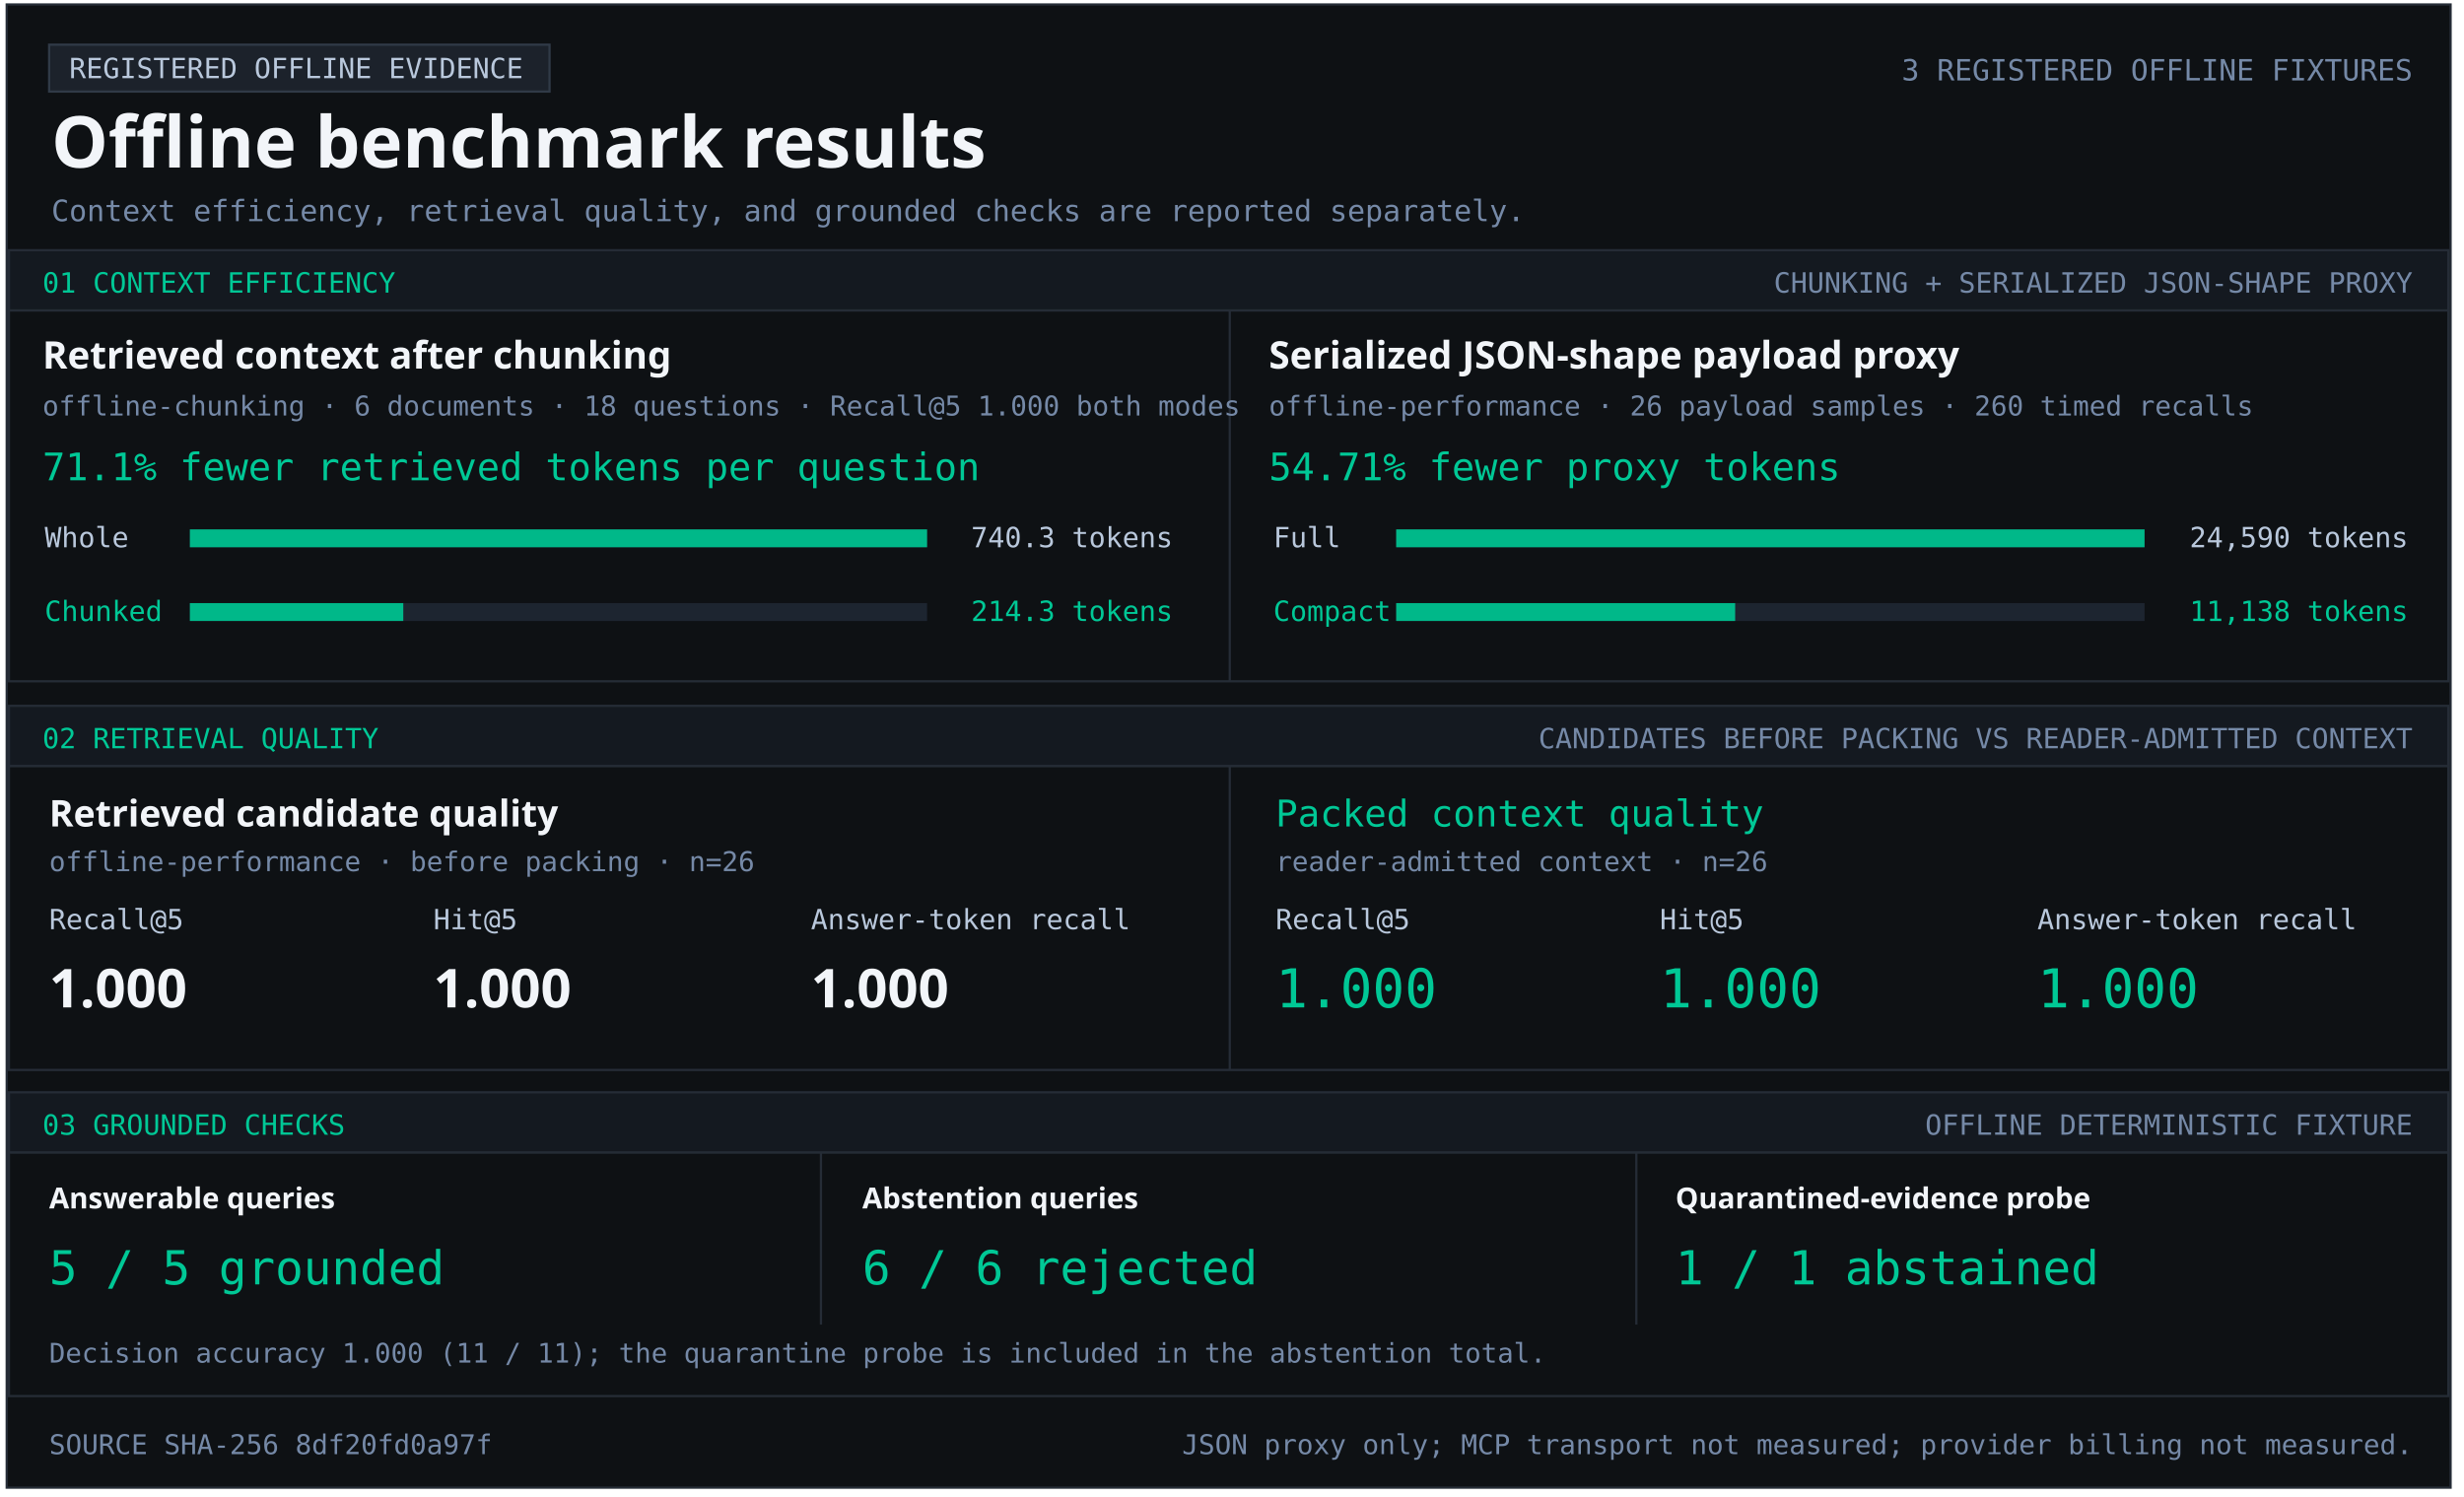
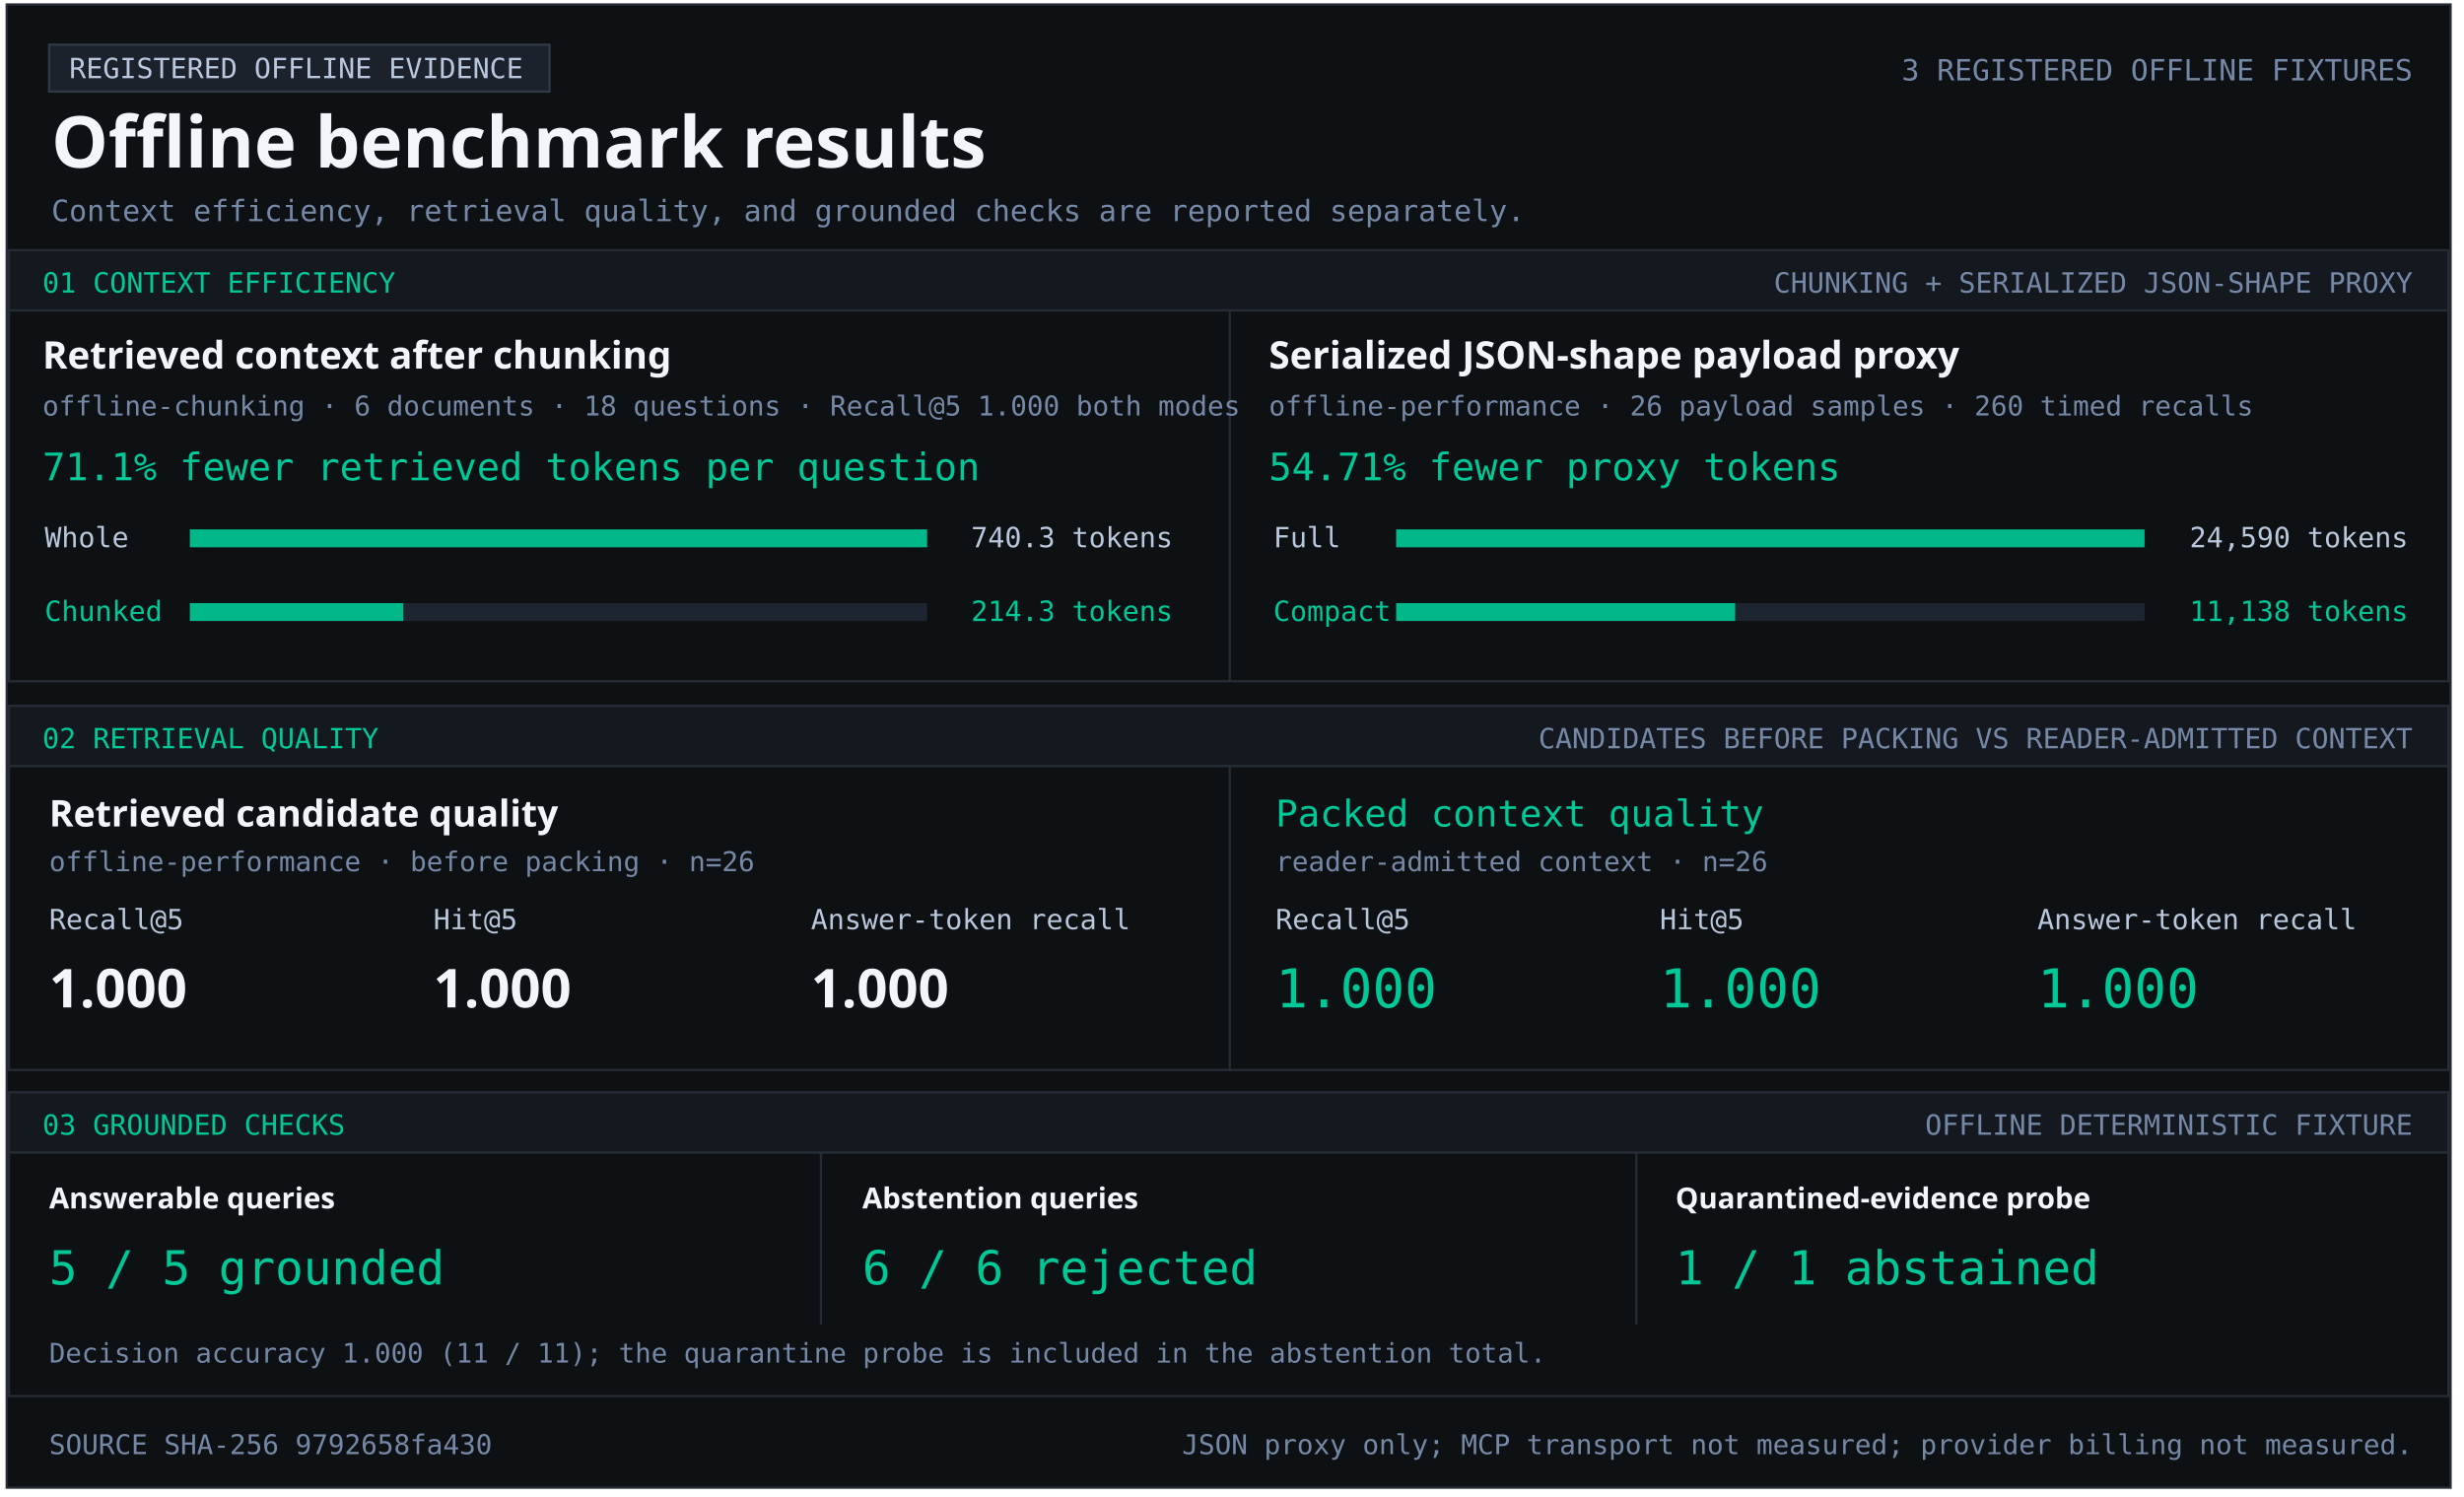
<svg xmlns="http://www.w3.org/2000/svg" width="1103" height="670" viewBox="0 0 1103 670" role="img" aria-labelledby="title desc">
  <style>text{font-family:Consolas,monospace;fill:#b9c8dc} .heading{font-family:Segoe UI,sans-serif;font-weight:700;fill:#f2f5f9} .green{fill:#00c896}.muted{fill:#7589a7}</style>
  <rect x="3" y="2" width="1094" height="664" fill="#0e1114" stroke="#252c36" />
  <rect x="22" y="20" width="224" height="21" fill="#1c222b" stroke="#303a47" />
  <text x="31" y="35" font-size="12.5" text-anchor="start">REGISTERED OFFLINE EVIDENCE</text>
  <text x="23" y="75" font-size="32" class="heading" text-anchor="start">Offline benchmark results</text>
  <text x="1080" y="36" font-size="13.1" class="muted" text-anchor="end">3 REGISTERED OFFLINE FIXTURES</text>
  <text x="23" y="99" font-size="13.2" class="muted" text-anchor="start">Context efficiency, retrieval quality, and grounded checks are reported separately.</text>
  <rect x="4" y="112" width="1092" height="27" fill="#141920" stroke="#252c36" />
  <text x="19" y="131" font-size="12.5" class="green" text-anchor="start">01  CONTEXT EFFICIENCY</text>
  <text x="1080" y="131" font-size="12.5" class="muted" text-anchor="end">CHUNKING + SERIALIZED JSON-SHAPE PROXY</text>
  <rect x="4" y="139" width="1092" height="166" fill="#0e1114" stroke="#252c36" />
  <rect x="550" y="139" width="1" height="166" fill="#252c36" />
  <text x="19" y="165" font-size="17" class="heading" text-anchor="start">Retrieved context after chunking</text>
  <text x="19" y="186" font-size="12.2" class="muted" text-anchor="start">offline-chunking · 6 documents · 18 questions · Recall@5 1.000 both modes</text>
  <text x="19" y="215" font-size="17" class="green" text-anchor="start">71.1% fewer retrieved tokens per question</text>
  <text x="20" y="245" font-size="12.5" text-anchor="start">Whole</text>
  <rect x="85" y="237" width="330" height="8" fill="#1d2530" />
  <rect x="85" y="237" width="330.00" height="8" fill="#00b889" />
  <text x="525" y="245" font-size="12.5" text-anchor="end">740.3 tokens</text>
  <text x="20" y="278" font-size="12.5" class="green" text-anchor="start">Chunked</text>
  <rect x="85" y="270" width="330" height="8" fill="#1d2530" />
  <rect x="85" y="270" width="95.53" height="8" fill="#00b889" />
  <text x="525" y="278" font-size="12.5" class="green" text-anchor="end">214.3 tokens</text>
  <text x="568" y="165" font-size="17" class="heading" text-anchor="start">Serialized JSON-shape payload proxy</text>
  <text x="568" y="186" font-size="12.2" class="muted" text-anchor="start">offline-performance · 26 payload samples · 260 timed recalls</text>
  <text x="568" y="215" font-size="17" class="green" text-anchor="start">54.71% fewer proxy tokens</text>
  <text x="570" y="245" font-size="12.5" text-anchor="start">Full</text>
  <rect x="625" y="237" width="335" height="8" fill="#1d2530" />
  <rect x="625" y="237" width="335.00" height="8" fill="#00b889" />
  <text x="1078" y="245" font-size="12.5" text-anchor="end">24,590 tokens</text>
  <text x="570" y="278" font-size="12.5" class="green" text-anchor="start">Compact</text>
  <rect x="625" y="270" width="335" height="8" fill="#1d2530" />
  <rect x="625" y="270" width="151.74" height="8" fill="#00b889" />
  <text x="1078" y="278" font-size="12.5" class="green" text-anchor="end">11,138 tokens</text>
  <rect x="4" y="316" width="1092" height="27" fill="#141920" stroke="#252c36" />
  <text x="19" y="335" font-size="12.5" class="green" text-anchor="start">02  RETRIEVAL QUALITY</text>
  <text x="1080" y="335" font-size="12.5" class="muted" text-anchor="end">CANDIDATES BEFORE PACKING VS READER-ADMITTED CONTEXT</text>
  <rect x="4" y="343" width="1092" height="136" fill="#0e1114" stroke="#252c36" />
  <rect x="550" y="343" width="1" height="136" fill="#252c36" />
  <text x="22" y="370" font-size="16.5" class="heading" text-anchor="start">Retrieved candidate quality</text>
  <text x="22" y="390" font-size="12.2" class="muted" text-anchor="start">offline-performance · before packing · n=26</text>
  <text x="22" y="416" font-size="12.5" text-anchor="start">Recall@5</text>
  <text x="194" y="416" font-size="12.5" text-anchor="start">Hit@5</text>
  <text x="363" y="416" font-size="12.5" text-anchor="start">Answer-token recall</text>
  <text x="22" y="451" font-size="24" class="heading" text-anchor="start">1.000</text>
  <text x="194" y="451" font-size="24" class="heading" text-anchor="start">1.000</text>
  <text x="363" y="451" font-size="24" class="heading" text-anchor="start">1.000</text>
  <text x="571" y="370" font-size="16.5" class="green" text-anchor="start">Packed context quality</text>
  <text x="571" y="390" font-size="12.2" class="muted" text-anchor="start">reader-admitted context · n=26</text>
  <text x="571" y="416" font-size="12.5" text-anchor="start">Recall@5</text>
  <text x="743" y="416" font-size="12.5" text-anchor="start">Hit@5</text>
  <text x="912" y="416" font-size="12.5" text-anchor="start">Answer-token recall</text>
  <text x="571" y="451" font-size="24" class="green" text-anchor="start">1.000</text>
  <text x="743" y="451" font-size="24" class="green" text-anchor="start">1.000</text>
  <text x="912" y="451" font-size="24" class="green" text-anchor="start">1.000</text>
  <rect x="4" y="489" width="1092" height="27" fill="#141920" stroke="#252c36" />
  <text x="19" y="508" font-size="12.5" class="green" text-anchor="start">03  GROUNDED CHECKS</text>
  <text x="1080" y="508" font-size="12.5" class="muted" text-anchor="end">OFFLINE DETERMINISTIC FIXTURE</text>
  <rect x="4" y="516" width="1092" height="109" fill="#0e1114" stroke="#252c36" />
  <rect x="367" y="516" width="1" height="77" fill="#252c36" />
  <rect x="732" y="516" width="1" height="77" fill="#252c36" />
  <text x="22" y="541" font-size="13" class="heading" text-anchor="start">Answerable queries</text>
  <text x="22" y="575" font-size="21" class="green" text-anchor="start">5 / 5 grounded</text>
  <text x="386" y="541" font-size="13" class="heading" text-anchor="start">Abstention queries</text>
  <text x="386" y="575" font-size="21" class="green" text-anchor="start">6 / 6 rejected</text>
  <text x="750" y="541" font-size="13" class="heading" text-anchor="start">Quarantined-evidence probe</text>
  <text x="750" y="575" font-size="21" class="green" text-anchor="start">1 / 1 abstained</text>
  <text x="22" y="610" font-size="12.1" class="muted" text-anchor="start">Decision accuracy 1.000 (11 / 11); the quarantine probe is included in the abstention total.</text>
-   <text x="22" y="651" font-size="12.2" class="muted" text-anchor="start">SOURCE SHA-256  8df20fd0a97f</text>
+   <text x="22" y="651" font-size="12.2" class="muted" text-anchor="start">SOURCE SHA-256  9792658fa430</text>
  <text x="1080" y="651" font-size="12.2" class="muted" text-anchor="end">JSON proxy only; MCP transport not measured; provider billing not measured.</text>
</svg>
